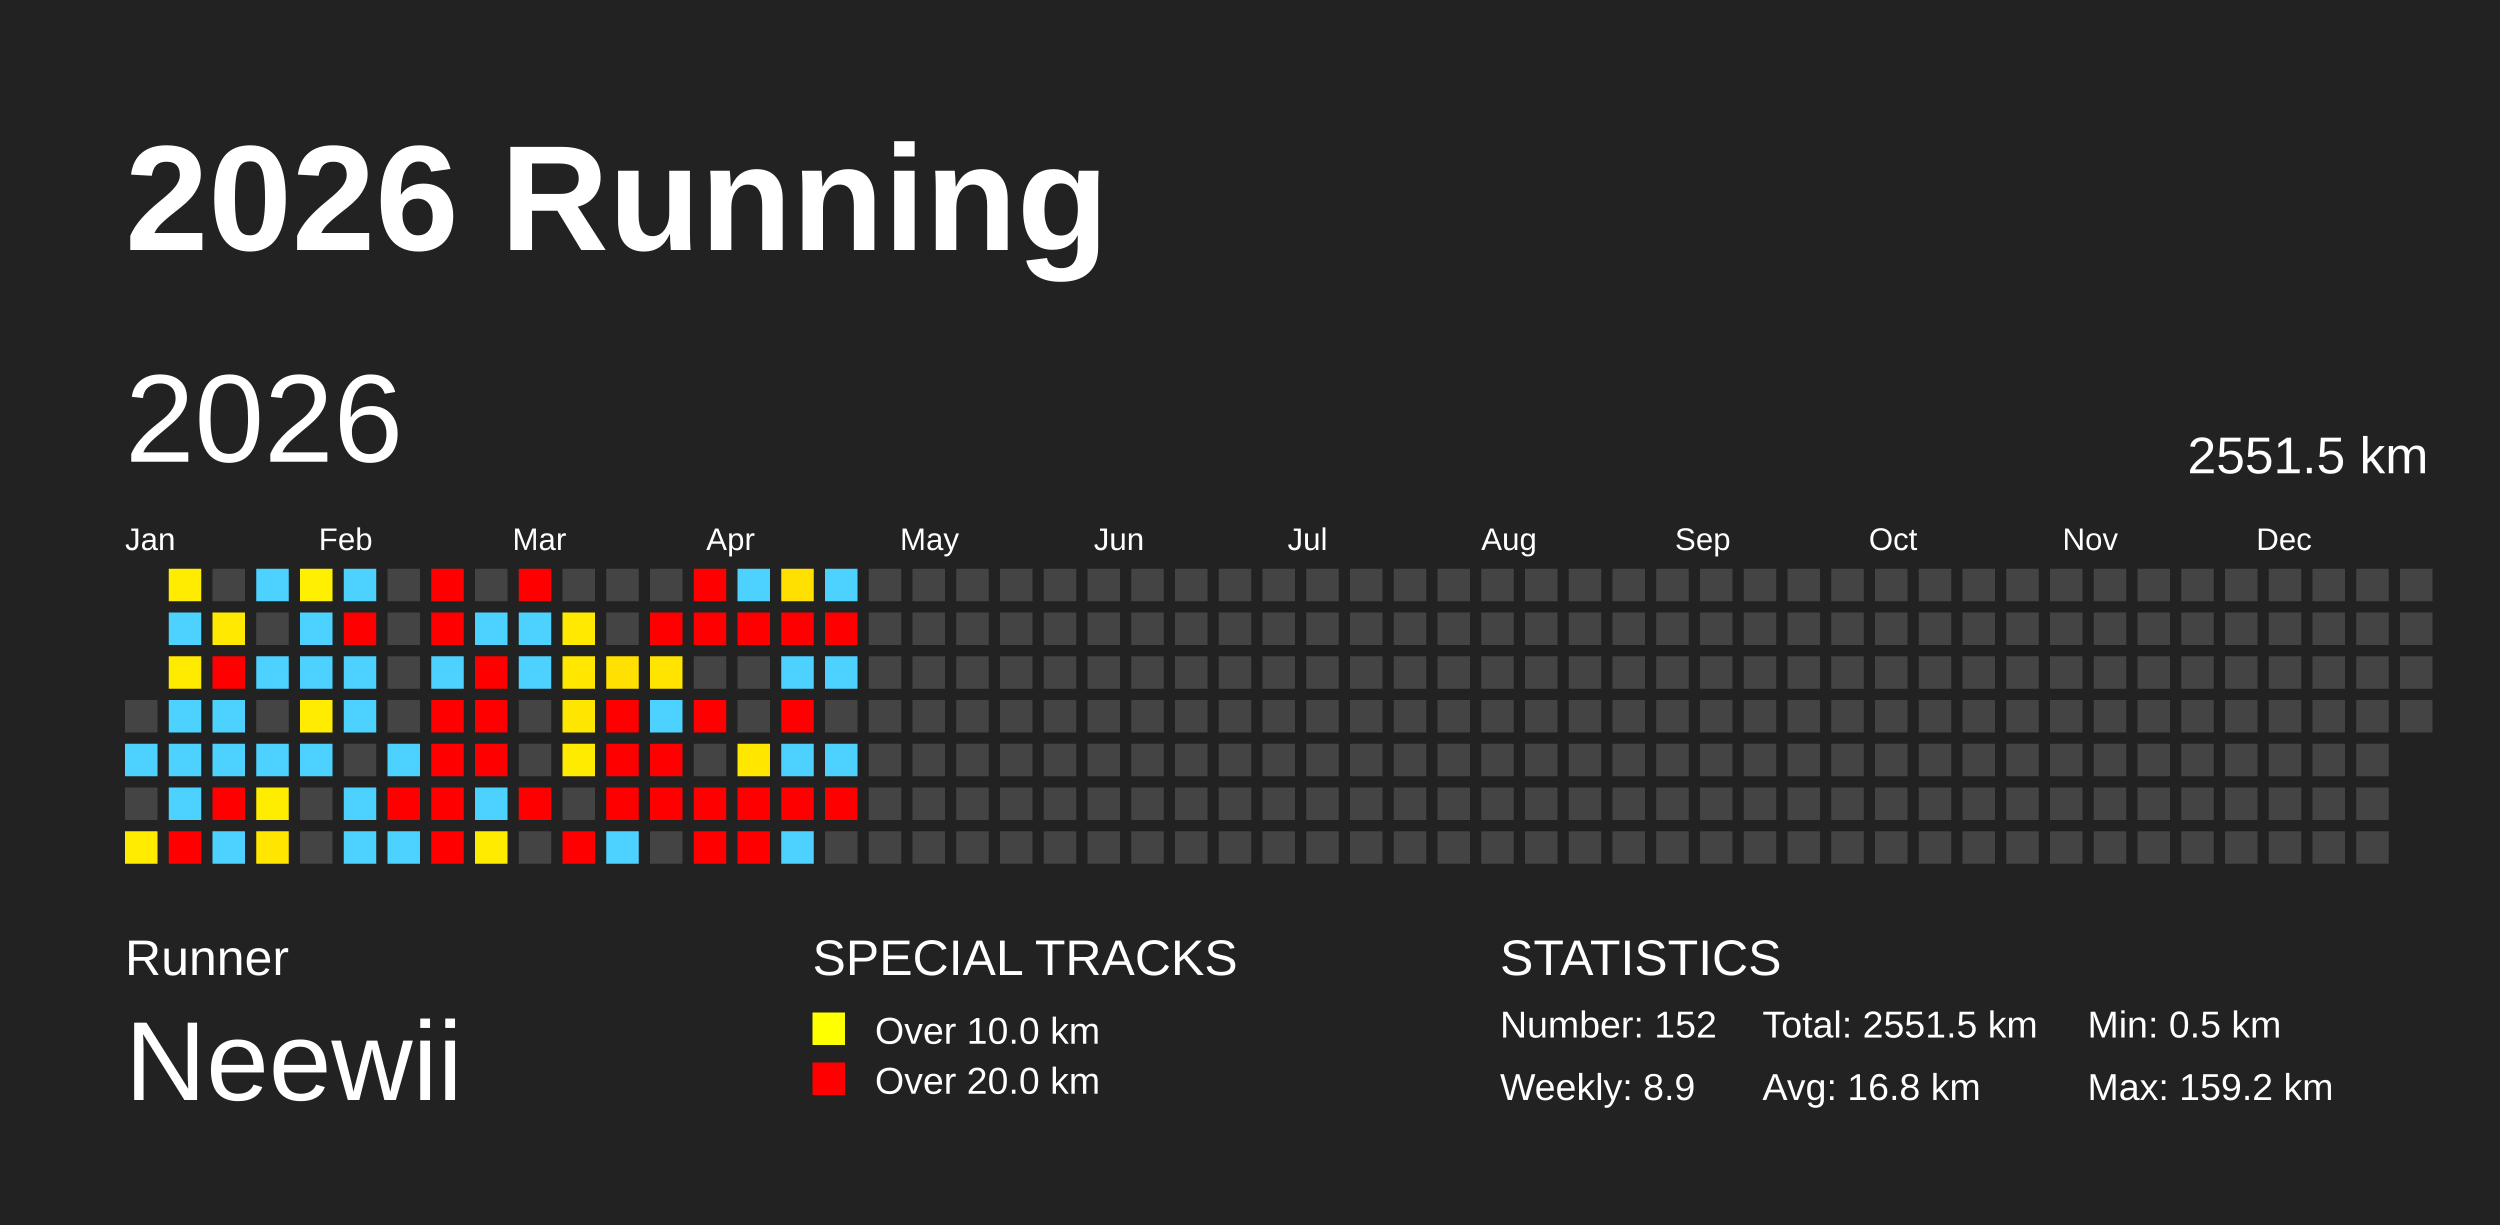
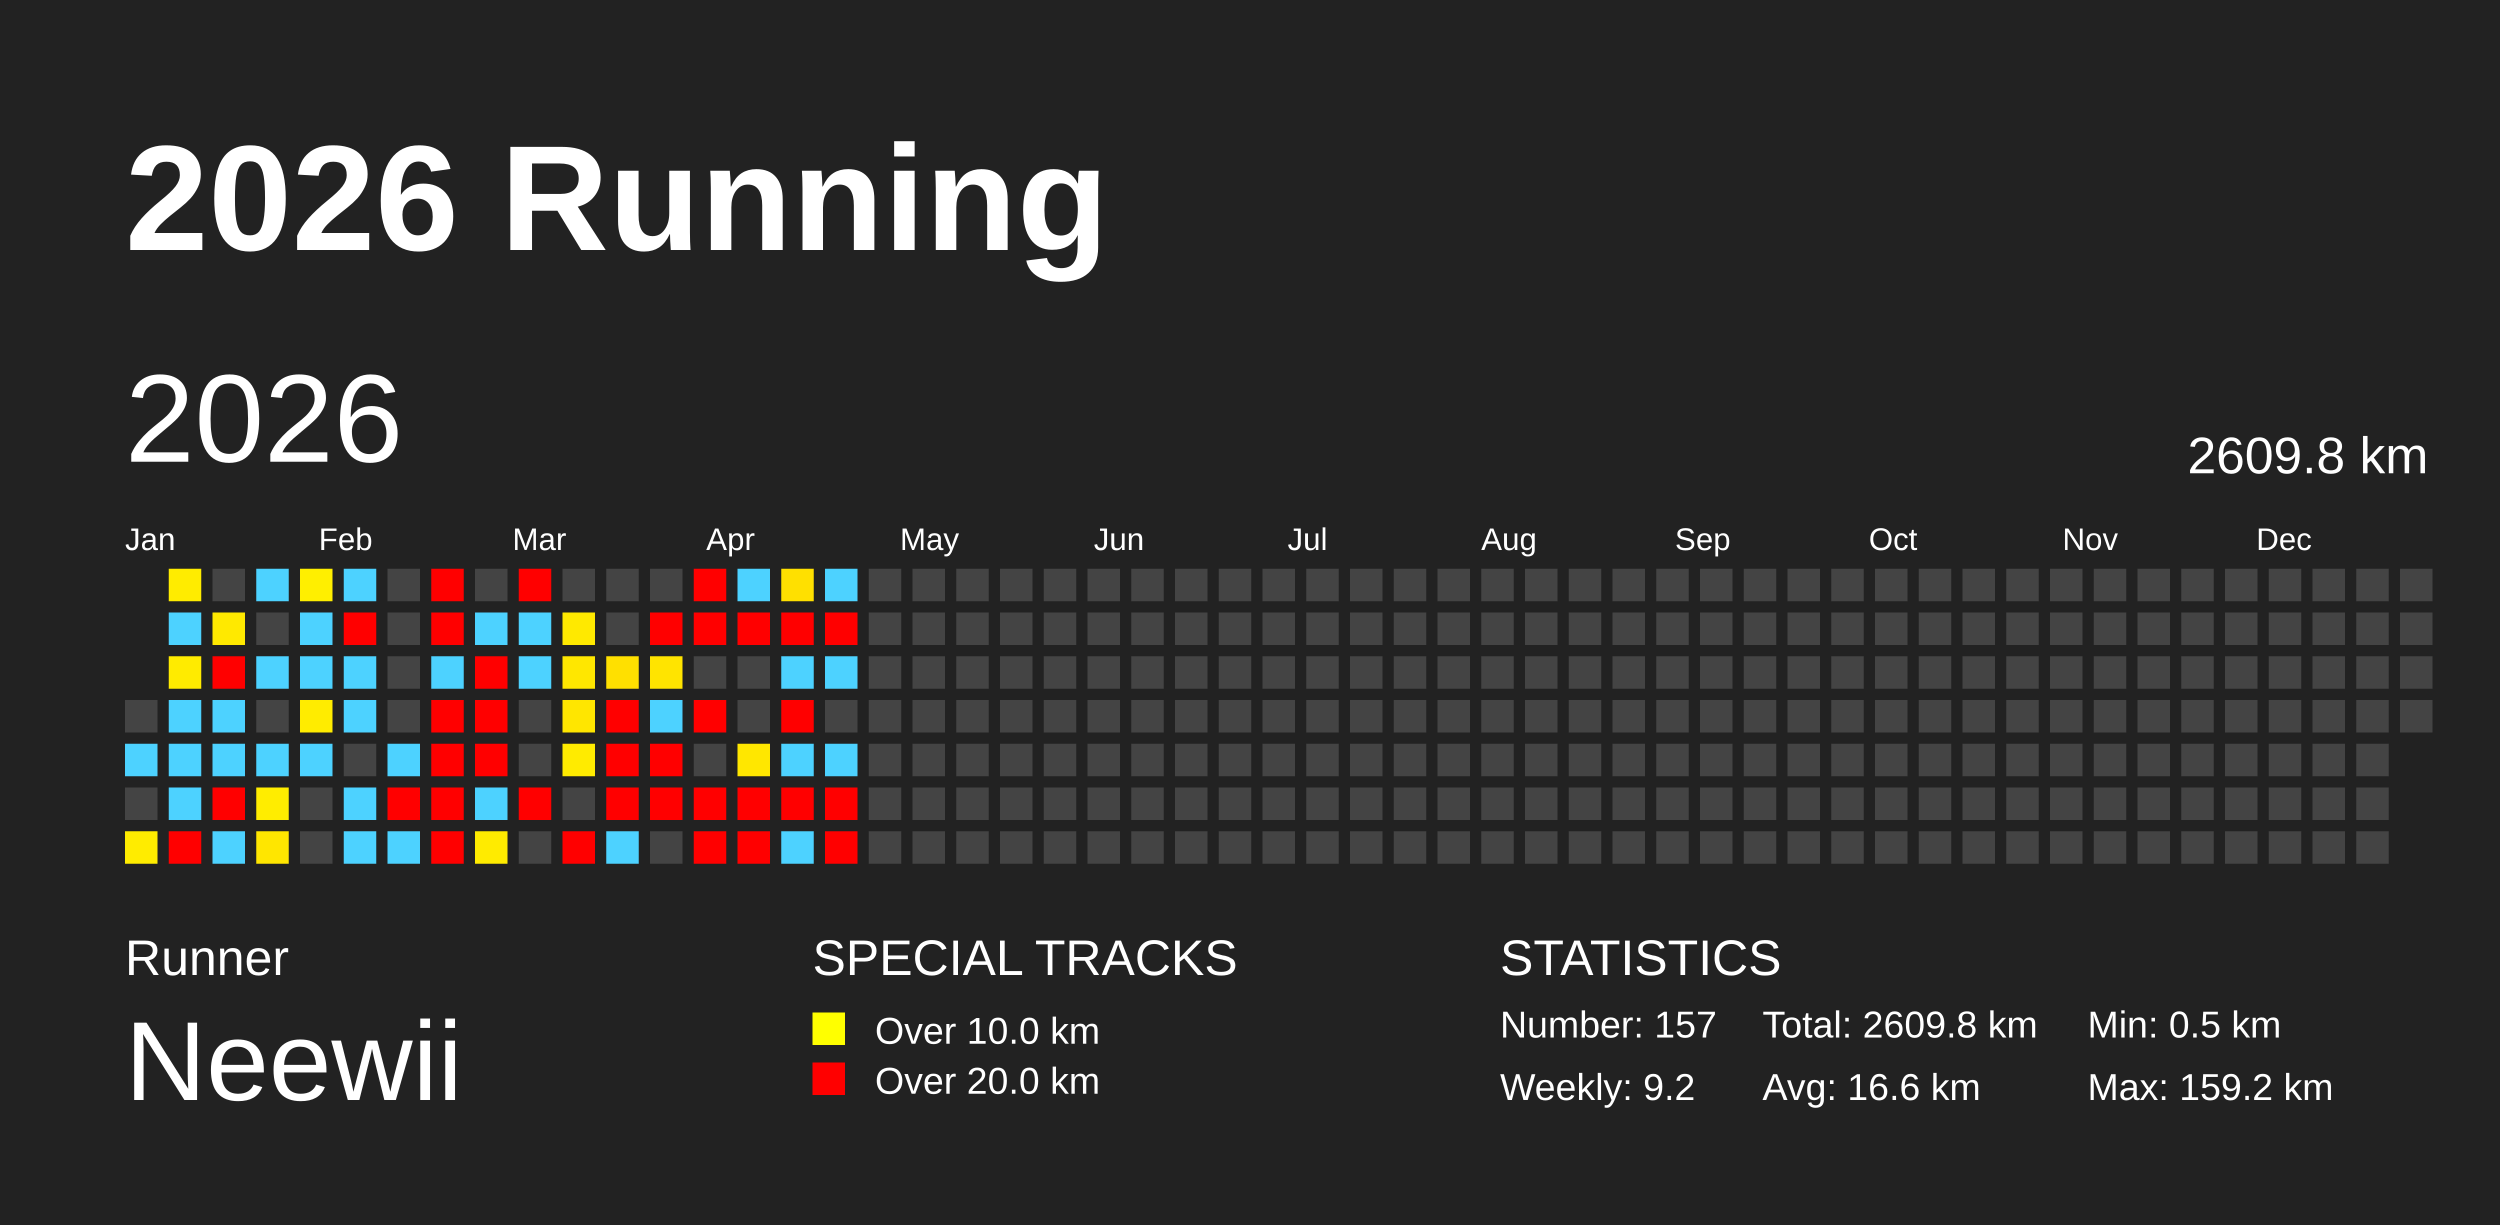
<svg xmlns="http://www.w3.org/2000/svg" baseProfile="full" height="98mm" version="1.1" viewBox="0,0,200,98" width="200mm">
  <defs />
  <rect fill="#222222" height="98" width="200" x="0" y="0" />
  <text fill="#FFFFFF" style="font-size:12px; font-family:Arial; font-weight:bold;" x="10" y="20">2026 Running</text>
  <text fill="#FFFFFF" style="font-size:4px; font-family:Arial" x="10" y="78">Runner</text>
  <text fill="#FFFFFF" style="font-size:9px; font-family:Arial" x="10" y="88">Neewii</text>
  <text fill="#FFFFFF" style="font-size:4px; font-family:Arial" x="65" y="78">SPECIAL TRACKS</text>
  <rect fill="yellow" height="2.6" width="2.6" x="65" y="81" />
  <text fill="#FFFFFF" style="font-size:3px; font-family:Arial" x="70" y="83.5">Over 10.0 km</text>
  <rect fill="red" height="2.6" width="2.6" x="65" y="85" />
  <text fill="#FFFFFF" style="font-size:3px; font-family:Arial" x="70" y="87.5">Over 20.0 km</text>
  <text fill="#FFFFFF" style="font-size:4px; font-family:Arial" x="120" y="78">STATISTICS</text>
-   <text fill="#FFFFFF" style="font-size:3px; font-family:Arial" x="120" y="83">Number: 152</text>
-   <text fill="#FFFFFF" style="font-size:3px; font-family:Arial" x="120" y="88">Weekly: 8.9</text>
-   <text fill="#FFFFFF" style="font-size:3px; font-family:Arial" x="141" y="83">Total: 2551.5 km</text>
-   <text fill="#FFFFFF" style="font-size:3px; font-family:Arial" x="141" y="88">Avg: 16.8 km</text>
+   <text fill="#FFFFFF" style="font-size:3px; font-family:Arial" x="120" y="83">Number: 157</text>
+   <text fill="#FFFFFF" style="font-size:3px; font-family:Arial" x="120" y="88">Weekly: 9.2</text>
+   <text fill="#FFFFFF" style="font-size:3px; font-family:Arial" x="141" y="83">Total: 2609.8 km</text>
+   <text fill="#FFFFFF" style="font-size:3px; font-family:Arial" x="141" y="88">Avg: 16.6 km</text>
  <text fill="#FFFFFF" style="font-size:3px; font-family:Arial" x="167" y="83">Min: 0.5 km</text>
  <text fill="#FFFFFF" style="font-size:3px; font-family:Arial" x="167" y="88">Max: 159.2 km</text>
  <text dominant-baseline="hanging" fill="#FFFFFF" style="font-size:10.0px; font-family:Arial;" x="10" y="30">2026</text>
-   <text dominant-baseline="hanging" fill="#FFFFFF" style="font-size:4.125px; font-family:Arial;" x="175" y="35">2551.5 km</text>
+   <text dominant-baseline="hanging" fill="#FFFFFF" style="font-size:4.125px; font-family:Arial;" x="175" y="35">2609.8 km</text>
  <text fill="#FFFFFF" style="font-size:2.5px; font-family:Arial" x="10.0" y="44">Jan</text>
  <text fill="#FFFFFF" style="font-size:2.5px; font-family:Arial" x="25.5" y="44">Feb</text>
  <text fill="#FFFFFF" style="font-size:2.5px; font-family:Arial" x="41.0" y="44">Mar</text>
  <text fill="#FFFFFF" style="font-size:2.5px; font-family:Arial" x="56.5" y="44">Apr</text>
  <text fill="#FFFFFF" style="font-size:2.5px; font-family:Arial" x="72.0" y="44">May</text>
  <text fill="#FFFFFF" style="font-size:2.5px; font-family:Arial" x="87.5" y="44">Jun</text>
  <text fill="#FFFFFF" style="font-size:2.5px; font-family:Arial" x="103.0" y="44">Jul</text>
  <text fill="#FFFFFF" style="font-size:2.5px; font-family:Arial" x="118.5" y="44">Aug</text>
  <text fill="#FFFFFF" style="font-size:2.5px; font-family:Arial" x="134.0" y="44">Sep</text>
  <text fill="#FFFFFF" style="font-size:2.5px; font-family:Arial" x="149.5" y="44">Oct</text>
  <text fill="#FFFFFF" style="font-size:2.5px; font-family:Arial" x="165.0" y="44">Nov</text>
  <text fill="#FFFFFF" style="font-size:2.5px; font-family:Arial" x="180.5" y="44">Dec</text>
  <rect fill="#444444" height="2.6" width="2.6" x="10.0" y="56.0" />
  <rect fill="#4dd2ff" height="2.6" width="2.6" x="10.0" y="59.5" />
  <rect fill="#444444" height="2.6" width="2.6" x="10.0" y="63.0" />
  <rect fill="#ffec00" height="2.6" width="2.6" x="10.0" y="66.5" />
  <rect fill="#ffec00" height="2.6" width="2.6" x="13.5" y="45.5" />
  <rect fill="#4dd2ff" height="2.6" width="2.6" x="13.5" y="49.0" />
  <rect fill="#ffeb00" height="2.6" width="2.6" x="13.5" y="52.5" />
  <rect fill="#4dd2ff" height="2.6" width="2.6" x="13.5" y="56.0" />
  <rect fill="#4dd2ff" height="2.6" width="2.6" x="13.5" y="59.5" />
  <rect fill="#4dd2ff" height="2.6" width="2.6" x="13.5" y="63.0" />
  <rect fill="red" height="2.6" width="2.6" x="13.5" y="66.5" />
  <rect fill="#444444" height="2.6" width="2.6" x="17.0" y="45.5" />
  <rect fill="#ffe900" height="2.6" width="2.6" x="17.0" y="49.0" />
  <rect fill="red" height="2.6" width="2.6" x="17.0" y="52.5" />
  <rect fill="#4dd2ff" height="2.6" width="2.6" x="17.0" y="56.0" />
  <rect fill="#4dd2ff" height="2.6" width="2.6" x="17.0" y="59.5" />
  <rect fill="red" height="2.6" width="2.6" x="17.0" y="63.0" />
  <rect fill="#4dd2ff" height="2.6" width="2.6" x="17.0" y="66.5" />
  <rect fill="#4dd2ff" height="2.6" width="2.6" x="20.5" y="45.5" />
  <rect fill="#444444" height="2.6" width="2.6" x="20.5" y="49.0" />
  <rect fill="#4dd2ff" height="2.6" width="2.6" x="20.5" y="52.5" />
  <rect fill="#444444" height="2.6" width="2.6" x="20.5" y="56.0" />
  <rect fill="#4dd2ff" height="2.6" width="2.6" x="20.5" y="59.5" />
  <rect fill="#ffed00" height="2.6" width="2.6" x="20.5" y="63.0" />
  <rect fill="#ffe600" height="2.6" width="2.6" x="20.5" y="66.5" />
  <rect fill="#ffef00" height="2.6" width="2.6" x="24.0" y="45.5" />
  <rect fill="#4dd2ff" height="2.6" width="2.6" x="24.0" y="49.0" />
  <rect fill="#4dd2ff" height="2.6" width="2.6" x="24.0" y="52.5" />
  <rect fill="#ffec00" height="2.6" width="2.6" x="24.0" y="56.0" />
  <rect fill="#4dd2ff" height="2.6" width="2.6" x="24.0" y="59.5" />
  <rect fill="#444444" height="2.6" width="2.6" x="24.0" y="63.0" />
  <rect fill="#444444" height="2.6" width="2.6" x="24.0" y="66.5" />
  <rect fill="#4dd2ff" height="2.6" width="2.6" x="27.5" y="45.5" />
  <rect fill="red" height="2.6" width="2.6" x="27.5" y="49.0" />
  <rect fill="#4dd2ff" height="2.6" width="2.6" x="27.5" y="52.5" />
  <rect fill="#4dd2ff" height="2.6" width="2.6" x="27.5" y="56.0" />
  <rect fill="#444444" height="2.6" width="2.6" x="27.5" y="59.5" />
  <rect fill="#4dd2ff" height="2.6" width="2.6" x="27.5" y="63.0" />
  <rect fill="#4dd2ff" height="2.6" width="2.6" x="27.5" y="66.5" />
  <rect fill="#444444" height="2.6" width="2.6" x="31.0" y="45.5" />
  <rect fill="#444444" height="2.6" width="2.6" x="31.0" y="49.0" />
  <rect fill="#444444" height="2.6" width="2.6" x="31.0" y="52.5" />
  <rect fill="#444444" height="2.6" width="2.6" x="31.0" y="56.0" />
  <rect fill="#4dd2ff" height="2.6" width="2.6" x="31.0" y="59.5" />
  <rect fill="red" height="2.6" width="2.6" x="31.0" y="63.0" />
  <rect fill="#4dd2ff" height="2.6" width="2.6" x="31.0" y="66.5" />
  <rect fill="red" height="2.6" width="2.6" x="34.5" y="45.5" />
  <rect fill="red" height="2.6" width="2.6" x="34.5" y="49.0" />
  <rect fill="#4dd2ff" height="2.6" width="2.6" x="34.5" y="52.5" />
  <rect fill="red" height="2.6" width="2.6" x="34.5" y="56.0" />
  <rect fill="red" height="2.6" width="2.6" x="34.5" y="59.5" />
  <rect fill="red" height="2.6" width="2.6" x="34.5" y="63.0" />
  <rect fill="red" height="2.6" width="2.6" x="34.5" y="66.5" />
  <rect fill="#444444" height="2.6" width="2.6" x="38.0" y="45.5" />
  <rect fill="#4dd2ff" height="2.6" width="2.6" x="38.0" y="49.0" />
  <rect fill="red" height="2.6" width="2.6" x="38.0" y="52.5" />
  <rect fill="red" height="2.6" width="2.6" x="38.0" y="56.0" />
  <rect fill="red" height="2.6" width="2.6" x="38.0" y="59.5" />
  <rect fill="#4dd2ff" height="2.6" width="2.6" x="38.0" y="63.0" />
  <rect fill="#ffeb00" height="2.6" width="2.6" x="38.0" y="66.5" />
  <rect fill="red" height="2.6" width="2.6" x="41.5" y="45.5" />
  <rect fill="#4dd2ff" height="2.6" width="2.6" x="41.5" y="49.0" />
  <rect fill="#4dd2ff" height="2.6" width="2.6" x="41.5" y="52.5" />
  <rect fill="#444444" height="2.6" width="2.6" x="41.5" y="56.0" />
  <rect fill="#444444" height="2.6" width="2.6" x="41.5" y="59.5" />
  <rect fill="red" height="2.6" width="2.6" x="41.5" y="63.0" />
  <rect fill="#444444" height="2.6" width="2.6" x="41.5" y="66.5" />
  <rect fill="#444444" height="2.6" width="2.6" x="45.0" y="45.5" />
  <rect fill="#ffe900" height="2.6" width="2.6" x="45.0" y="49.0" />
  <rect fill="#ffe700" height="2.6" width="2.6" x="45.0" y="52.5" />
  <rect fill="#ffe600" height="2.6" width="2.6" x="45.0" y="56.0" />
  <rect fill="#ffeb00" height="2.6" width="2.6" x="45.0" y="59.5" />
  <rect fill="#444444" height="2.6" width="2.6" x="45.0" y="63.0" />
  <rect fill="red" height="2.6" width="2.6" x="45.0" y="66.5" />
  <rect fill="#444444" height="2.6" width="2.6" x="48.5" y="45.5" />
  <rect fill="#444444" height="2.6" width="2.6" x="48.5" y="49.0" />
  <rect fill="#ffe000" height="2.6" width="2.6" x="48.5" y="52.5" />
  <rect fill="red" height="2.6" width="2.6" x="48.5" y="56.0" />
  <rect fill="red" height="2.6" width="2.6" x="48.5" y="59.5" />
  <rect fill="red" height="2.6" width="2.6" x="48.5" y="63.0" />
  <rect fill="#4dd2ff" height="2.6" width="2.6" x="48.5" y="66.5" />
  <rect fill="#444444" height="2.6" width="2.6" x="52.0" y="45.5" />
  <rect fill="red" height="2.6" width="2.6" x="52.0" y="49.0" />
  <rect fill="#ffe400" height="2.6" width="2.6" x="52.0" y="52.5" />
  <rect fill="#4dd2ff" height="2.6" width="2.6" x="52.0" y="56.0" />
  <rect fill="red" height="2.6" width="2.6" x="52.0" y="59.5" />
  <rect fill="red" height="2.6" width="2.6" x="52.0" y="63.0" />
  <rect fill="#444444" height="2.6" width="2.6" x="52.0" y="66.5" />
  <rect fill="red" height="2.6" width="2.6" x="55.5" y="45.5" />
  <rect fill="red" height="2.6" width="2.6" x="55.5" y="49.0" />
  <rect fill="#444444" height="2.6" width="2.6" x="55.5" y="52.5" />
  <rect fill="red" height="2.6" width="2.6" x="55.5" y="56.0" />
  <rect fill="#444444" height="2.6" width="2.6" x="55.5" y="59.5" />
  <rect fill="red" height="2.6" width="2.6" x="55.5" y="63.0" />
  <rect fill="red" height="2.6" width="2.6" x="55.5" y="66.5" />
  <rect fill="#4dd2ff" height="2.6" width="2.6" x="59.0" y="45.5" />
  <rect fill="red" height="2.6" width="2.6" x="59.0" y="49.0" />
  <rect fill="#444444" height="2.6" width="2.6" x="59.0" y="52.5" />
  <rect fill="#444444" height="2.6" width="2.6" x="59.0" y="56.0" />
  <rect fill="#ffe700" height="2.6" width="2.6" x="59.0" y="59.5" />
  <rect fill="red" height="2.6" width="2.6" x="59.0" y="63.0" />
  <rect fill="red" height="2.6" width="2.6" x="59.0" y="66.5" />
  <rect fill="#ffe000" height="2.6" width="2.6" x="62.5" y="45.5" />
  <rect fill="red" height="2.6" width="2.6" x="62.5" y="49.0" />
  <rect fill="#4dd2ff" height="2.6" width="2.6" x="62.5" y="52.5" />
  <rect fill="red" height="2.6" width="2.6" x="62.5" y="56.0" />
  <rect fill="#4dd2ff" height="2.6" width="2.6" x="62.5" y="59.5" />
  <rect fill="red" height="2.6" width="2.6" x="62.5" y="63.0" />
  <rect fill="#4dd2ff" height="2.6" width="2.6" x="62.5" y="66.5" />
  <rect fill="#4dd2ff" height="2.6" width="2.6" x="66.0" y="45.5" />
  <rect fill="red" height="2.6" width="2.6" x="66.0" y="49.0" />
  <rect fill="#4dd2ff" height="2.6" width="2.6" x="66.0" y="52.5" />
  <rect fill="#444444" height="2.6" width="2.6" x="66.0" y="56.0" />
  <rect fill="#4dd2ff" height="2.6" width="2.6" x="66.0" y="59.5" />
  <rect fill="red" height="2.6" width="2.6" x="66.0" y="63.0" />
-   <rect fill="#444444" height="2.6" width="2.6" x="66.0" y="66.5" />
+   <rect fill="red" height="2.6" width="2.6" x="66.0" y="66.5" />
  <rect fill="#444444" height="2.6" width="2.6" x="69.5" y="45.5" />
  <rect fill="#444444" height="2.6" width="2.6" x="69.5" y="49.0" />
  <rect fill="#444444" height="2.6" width="2.6" x="69.5" y="52.5" />
  <rect fill="#444444" height="2.6" width="2.6" x="69.5" y="56.0" />
  <rect fill="#444444" height="2.6" width="2.6" x="69.5" y="59.5" />
  <rect fill="#444444" height="2.6" width="2.6" x="69.5" y="63.0" />
  <rect fill="#444444" height="2.6" width="2.6" x="69.5" y="66.5" />
  <rect fill="#444444" height="2.6" width="2.6" x="73.0" y="45.5" />
  <rect fill="#444444" height="2.6" width="2.6" x="73.0" y="49.0" />
  <rect fill="#444444" height="2.6" width="2.6" x="73.0" y="52.5" />
  <rect fill="#444444" height="2.6" width="2.6" x="73.0" y="56.0" />
  <rect fill="#444444" height="2.6" width="2.6" x="73.0" y="59.5" />
  <rect fill="#444444" height="2.6" width="2.6" x="73.0" y="63.0" />
  <rect fill="#444444" height="2.6" width="2.6" x="73.0" y="66.5" />
  <rect fill="#444444" height="2.6" width="2.6" x="76.5" y="45.5" />
  <rect fill="#444444" height="2.6" width="2.6" x="76.5" y="49.0" />
  <rect fill="#444444" height="2.6" width="2.6" x="76.5" y="52.5" />
  <rect fill="#444444" height="2.6" width="2.6" x="76.5" y="56.0" />
  <rect fill="#444444" height="2.6" width="2.6" x="76.5" y="59.5" />
  <rect fill="#444444" height="2.6" width="2.6" x="76.5" y="63.0" />
  <rect fill="#444444" height="2.6" width="2.6" x="76.5" y="66.5" />
  <rect fill="#444444" height="2.6" width="2.6" x="80.0" y="45.5" />
  <rect fill="#444444" height="2.6" width="2.6" x="80.0" y="49.0" />
  <rect fill="#444444" height="2.6" width="2.6" x="80.0" y="52.5" />
  <rect fill="#444444" height="2.6" width="2.6" x="80.0" y="56.0" />
  <rect fill="#444444" height="2.6" width="2.6" x="80.0" y="59.5" />
  <rect fill="#444444" height="2.6" width="2.6" x="80.0" y="63.0" />
  <rect fill="#444444" height="2.6" width="2.6" x="80.0" y="66.5" />
  <rect fill="#444444" height="2.6" width="2.6" x="83.5" y="45.5" />
  <rect fill="#444444" height="2.6" width="2.6" x="83.5" y="49.0" />
  <rect fill="#444444" height="2.6" width="2.6" x="83.5" y="52.5" />
  <rect fill="#444444" height="2.6" width="2.6" x="83.5" y="56.0" />
  <rect fill="#444444" height="2.6" width="2.6" x="83.5" y="59.5" />
  <rect fill="#444444" height="2.6" width="2.6" x="83.5" y="63.0" />
  <rect fill="#444444" height="2.6" width="2.6" x="83.5" y="66.5" />
  <rect fill="#444444" height="2.6" width="2.6" x="87.0" y="45.5" />
  <rect fill="#444444" height="2.6" width="2.6" x="87.0" y="49.0" />
  <rect fill="#444444" height="2.6" width="2.6" x="87.0" y="52.5" />
  <rect fill="#444444" height="2.6" width="2.6" x="87.0" y="56.0" />
  <rect fill="#444444" height="2.6" width="2.6" x="87.0" y="59.5" />
  <rect fill="#444444" height="2.6" width="2.6" x="87.0" y="63.0" />
  <rect fill="#444444" height="2.6" width="2.6" x="87.0" y="66.5" />
  <rect fill="#444444" height="2.6" width="2.6" x="90.5" y="45.5" />
  <rect fill="#444444" height="2.6" width="2.6" x="90.5" y="49.0" />
  <rect fill="#444444" height="2.6" width="2.6" x="90.5" y="52.5" />
  <rect fill="#444444" height="2.6" width="2.6" x="90.5" y="56.0" />
  <rect fill="#444444" height="2.6" width="2.6" x="90.5" y="59.5" />
  <rect fill="#444444" height="2.6" width="2.6" x="90.5" y="63.0" />
  <rect fill="#444444" height="2.6" width="2.6" x="90.5" y="66.5" />
  <rect fill="#444444" height="2.6" width="2.6" x="94.0" y="45.5" />
  <rect fill="#444444" height="2.6" width="2.6" x="94.0" y="49.0" />
  <rect fill="#444444" height="2.6" width="2.6" x="94.0" y="52.5" />
  <rect fill="#444444" height="2.6" width="2.6" x="94.0" y="56.0" />
  <rect fill="#444444" height="2.6" width="2.6" x="94.0" y="59.5" />
  <rect fill="#444444" height="2.6" width="2.6" x="94.0" y="63.0" />
  <rect fill="#444444" height="2.6" width="2.6" x="94.0" y="66.5" />
  <rect fill="#444444" height="2.6" width="2.6" x="97.5" y="45.5" />
  <rect fill="#444444" height="2.6" width="2.6" x="97.5" y="49.0" />
  <rect fill="#444444" height="2.6" width="2.6" x="97.5" y="52.5" />
  <rect fill="#444444" height="2.6" width="2.6" x="97.5" y="56.0" />
  <rect fill="#444444" height="2.6" width="2.6" x="97.5" y="59.5" />
  <rect fill="#444444" height="2.6" width="2.6" x="97.5" y="63.0" />
  <rect fill="#444444" height="2.6" width="2.6" x="97.5" y="66.5" />
  <rect fill="#444444" height="2.6" width="2.6" x="101.0" y="45.5" />
  <rect fill="#444444" height="2.6" width="2.6" x="101.0" y="49.0" />
  <rect fill="#444444" height="2.6" width="2.6" x="101.0" y="52.5" />
  <rect fill="#444444" height="2.6" width="2.6" x="101.0" y="56.0" />
  <rect fill="#444444" height="2.6" width="2.6" x="101.0" y="59.5" />
  <rect fill="#444444" height="2.6" width="2.6" x="101.0" y="63.0" />
  <rect fill="#444444" height="2.6" width="2.6" x="101.0" y="66.5" />
  <rect fill="#444444" height="2.6" width="2.6" x="104.5" y="45.5" />
  <rect fill="#444444" height="2.6" width="2.6" x="104.5" y="49.0" />
  <rect fill="#444444" height="2.6" width="2.6" x="104.5" y="52.5" />
  <rect fill="#444444" height="2.6" width="2.6" x="104.5" y="56.0" />
  <rect fill="#444444" height="2.6" width="2.6" x="104.5" y="59.5" />
  <rect fill="#444444" height="2.6" width="2.6" x="104.5" y="63.0" />
  <rect fill="#444444" height="2.6" width="2.6" x="104.5" y="66.5" />
  <rect fill="#444444" height="2.6" width="2.6" x="108.0" y="45.5" />
  <rect fill="#444444" height="2.6" width="2.6" x="108.0" y="49.0" />
  <rect fill="#444444" height="2.6" width="2.6" x="108.0" y="52.5" />
  <rect fill="#444444" height="2.6" width="2.6" x="108.0" y="56.0" />
  <rect fill="#444444" height="2.6" width="2.6" x="108.0" y="59.5" />
  <rect fill="#444444" height="2.6" width="2.6" x="108.0" y="63.0" />
  <rect fill="#444444" height="2.6" width="2.6" x="108.0" y="66.5" />
  <rect fill="#444444" height="2.6" width="2.6" x="111.5" y="45.5" />
  <rect fill="#444444" height="2.6" width="2.6" x="111.5" y="49.0" />
  <rect fill="#444444" height="2.6" width="2.6" x="111.5" y="52.5" />
  <rect fill="#444444" height="2.6" width="2.6" x="111.5" y="56.0" />
  <rect fill="#444444" height="2.6" width="2.6" x="111.5" y="59.5" />
  <rect fill="#444444" height="2.6" width="2.6" x="111.5" y="63.0" />
  <rect fill="#444444" height="2.6" width="2.6" x="111.5" y="66.5" />
  <rect fill="#444444" height="2.6" width="2.6" x="115.0" y="45.5" />
  <rect fill="#444444" height="2.6" width="2.6" x="115.0" y="49.0" />
  <rect fill="#444444" height="2.6" width="2.6" x="115.0" y="52.5" />
  <rect fill="#444444" height="2.6" width="2.6" x="115.0" y="56.0" />
  <rect fill="#444444" height="2.6" width="2.6" x="115.0" y="59.5" />
  <rect fill="#444444" height="2.6" width="2.6" x="115.0" y="63.0" />
  <rect fill="#444444" height="2.6" width="2.6" x="115.0" y="66.5" />
  <rect fill="#444444" height="2.6" width="2.6" x="118.5" y="45.5" />
  <rect fill="#444444" height="2.6" width="2.6" x="118.5" y="49.0" />
  <rect fill="#444444" height="2.6" width="2.6" x="118.5" y="52.5" />
  <rect fill="#444444" height="2.6" width="2.6" x="118.5" y="56.0" />
  <rect fill="#444444" height="2.6" width="2.6" x="118.5" y="59.5" />
  <rect fill="#444444" height="2.6" width="2.6" x="118.5" y="63.0" />
  <rect fill="#444444" height="2.6" width="2.6" x="118.5" y="66.5" />
  <rect fill="#444444" height="2.6" width="2.6" x="122.0" y="45.5" />
  <rect fill="#444444" height="2.6" width="2.6" x="122.0" y="49.0" />
  <rect fill="#444444" height="2.6" width="2.6" x="122.0" y="52.5" />
  <rect fill="#444444" height="2.6" width="2.6" x="122.0" y="56.0" />
  <rect fill="#444444" height="2.6" width="2.6" x="122.0" y="59.5" />
  <rect fill="#444444" height="2.6" width="2.6" x="122.0" y="63.0" />
  <rect fill="#444444" height="2.6" width="2.6" x="122.0" y="66.5" />
  <rect fill="#444444" height="2.6" width="2.6" x="125.5" y="45.5" />
  <rect fill="#444444" height="2.6" width="2.6" x="125.5" y="49.0" />
  <rect fill="#444444" height="2.6" width="2.6" x="125.5" y="52.5" />
  <rect fill="#444444" height="2.6" width="2.6" x="125.5" y="56.0" />
  <rect fill="#444444" height="2.6" width="2.6" x="125.5" y="59.5" />
  <rect fill="#444444" height="2.6" width="2.6" x="125.5" y="63.0" />
  <rect fill="#444444" height="2.6" width="2.6" x="125.5" y="66.5" />
  <rect fill="#444444" height="2.6" width="2.6" x="129.0" y="45.5" />
  <rect fill="#444444" height="2.6" width="2.6" x="129.0" y="49.0" />
  <rect fill="#444444" height="2.6" width="2.6" x="129.0" y="52.5" />
  <rect fill="#444444" height="2.6" width="2.6" x="129.0" y="56.0" />
  <rect fill="#444444" height="2.6" width="2.6" x="129.0" y="59.5" />
  <rect fill="#444444" height="2.6" width="2.6" x="129.0" y="63.0" />
  <rect fill="#444444" height="2.6" width="2.6" x="129.0" y="66.5" />
  <rect fill="#444444" height="2.6" width="2.6" x="132.5" y="45.5" />
  <rect fill="#444444" height="2.6" width="2.6" x="132.5" y="49.0" />
  <rect fill="#444444" height="2.6" width="2.6" x="132.5" y="52.5" />
  <rect fill="#444444" height="2.6" width="2.6" x="132.5" y="56.0" />
  <rect fill="#444444" height="2.6" width="2.6" x="132.5" y="59.5" />
  <rect fill="#444444" height="2.6" width="2.6" x="132.5" y="63.0" />
  <rect fill="#444444" height="2.6" width="2.6" x="132.5" y="66.5" />
  <rect fill="#444444" height="2.6" width="2.6" x="136.0" y="45.5" />
  <rect fill="#444444" height="2.6" width="2.6" x="136.0" y="49.0" />
  <rect fill="#444444" height="2.6" width="2.6" x="136.0" y="52.5" />
  <rect fill="#444444" height="2.6" width="2.6" x="136.0" y="56.0" />
  <rect fill="#444444" height="2.6" width="2.6" x="136.0" y="59.5" />
  <rect fill="#444444" height="2.6" width="2.6" x="136.0" y="63.0" />
  <rect fill="#444444" height="2.6" width="2.6" x="136.0" y="66.5" />
  <rect fill="#444444" height="2.6" width="2.6" x="139.5" y="45.5" />
  <rect fill="#444444" height="2.6" width="2.6" x="139.5" y="49.0" />
  <rect fill="#444444" height="2.6" width="2.6" x="139.5" y="52.5" />
  <rect fill="#444444" height="2.6" width="2.6" x="139.5" y="56.0" />
  <rect fill="#444444" height="2.6" width="2.6" x="139.5" y="59.5" />
  <rect fill="#444444" height="2.6" width="2.6" x="139.5" y="63.0" />
  <rect fill="#444444" height="2.6" width="2.6" x="139.5" y="66.5" />
  <rect fill="#444444" height="2.6" width="2.6" x="143.0" y="45.5" />
  <rect fill="#444444" height="2.6" width="2.6" x="143.0" y="49.0" />
  <rect fill="#444444" height="2.6" width="2.6" x="143.0" y="52.5" />
  <rect fill="#444444" height="2.6" width="2.6" x="143.0" y="56.0" />
  <rect fill="#444444" height="2.6" width="2.6" x="143.0" y="59.5" />
  <rect fill="#444444" height="2.6" width="2.6" x="143.0" y="63.0" />
  <rect fill="#444444" height="2.6" width="2.6" x="143.0" y="66.5" />
  <rect fill="#444444" height="2.6" width="2.6" x="146.5" y="45.5" />
  <rect fill="#444444" height="2.6" width="2.6" x="146.5" y="49.0" />
  <rect fill="#444444" height="2.6" width="2.6" x="146.5" y="52.5" />
  <rect fill="#444444" height="2.6" width="2.6" x="146.5" y="56.0" />
  <rect fill="#444444" height="2.6" width="2.6" x="146.5" y="59.5" />
  <rect fill="#444444" height="2.6" width="2.6" x="146.5" y="63.0" />
  <rect fill="#444444" height="2.6" width="2.6" x="146.5" y="66.5" />
  <rect fill="#444444" height="2.6" width="2.6" x="150.0" y="45.5" />
  <rect fill="#444444" height="2.6" width="2.6" x="150.0" y="49.0" />
  <rect fill="#444444" height="2.6" width="2.6" x="150.0" y="52.5" />
  <rect fill="#444444" height="2.6" width="2.6" x="150.0" y="56.0" />
  <rect fill="#444444" height="2.6" width="2.6" x="150.0" y="59.5" />
  <rect fill="#444444" height="2.6" width="2.6" x="150.0" y="63.0" />
  <rect fill="#444444" height="2.6" width="2.6" x="150.0" y="66.5" />
  <rect fill="#444444" height="2.6" width="2.6" x="153.5" y="45.5" />
  <rect fill="#444444" height="2.6" width="2.6" x="153.5" y="49.0" />
  <rect fill="#444444" height="2.6" width="2.6" x="153.5" y="52.5" />
  <rect fill="#444444" height="2.6" width="2.6" x="153.5" y="56.0" />
  <rect fill="#444444" height="2.6" width="2.6" x="153.5" y="59.5" />
  <rect fill="#444444" height="2.6" width="2.6" x="153.5" y="63.0" />
  <rect fill="#444444" height="2.6" width="2.6" x="153.5" y="66.5" />
  <rect fill="#444444" height="2.6" width="2.6" x="157.0" y="45.5" />
  <rect fill="#444444" height="2.6" width="2.6" x="157.0" y="49.0" />
  <rect fill="#444444" height="2.6" width="2.6" x="157.0" y="52.5" />
  <rect fill="#444444" height="2.6" width="2.6" x="157.0" y="56.0" />
  <rect fill="#444444" height="2.6" width="2.6" x="157.0" y="59.5" />
  <rect fill="#444444" height="2.6" width="2.6" x="157.0" y="63.0" />
  <rect fill="#444444" height="2.6" width="2.6" x="157.0" y="66.5" />
  <rect fill="#444444" height="2.6" width="2.6" x="160.5" y="45.5" />
  <rect fill="#444444" height="2.6" width="2.6" x="160.5" y="49.0" />
  <rect fill="#444444" height="2.6" width="2.6" x="160.5" y="52.5" />
  <rect fill="#444444" height="2.6" width="2.6" x="160.5" y="56.0" />
  <rect fill="#444444" height="2.6" width="2.6" x="160.5" y="59.5" />
  <rect fill="#444444" height="2.6" width="2.6" x="160.5" y="63.0" />
  <rect fill="#444444" height="2.6" width="2.6" x="160.5" y="66.5" />
  <rect fill="#444444" height="2.6" width="2.6" x="164.0" y="45.5" />
  <rect fill="#444444" height="2.6" width="2.6" x="164.0" y="49.0" />
  <rect fill="#444444" height="2.6" width="2.6" x="164.0" y="52.5" />
  <rect fill="#444444" height="2.6" width="2.6" x="164.0" y="56.0" />
  <rect fill="#444444" height="2.6" width="2.6" x="164.0" y="59.5" />
  <rect fill="#444444" height="2.6" width="2.6" x="164.0" y="63.0" />
  <rect fill="#444444" height="2.6" width="2.6" x="164.0" y="66.5" />
  <rect fill="#444444" height="2.6" width="2.6" x="167.5" y="45.5" />
  <rect fill="#444444" height="2.6" width="2.6" x="167.5" y="49.0" />
  <rect fill="#444444" height="2.6" width="2.6" x="167.5" y="52.5" />
  <rect fill="#444444" height="2.6" width="2.6" x="167.5" y="56.0" />
  <rect fill="#444444" height="2.6" width="2.6" x="167.5" y="59.5" />
  <rect fill="#444444" height="2.6" width="2.6" x="167.5" y="63.0" />
  <rect fill="#444444" height="2.6" width="2.6" x="167.5" y="66.5" />
  <rect fill="#444444" height="2.6" width="2.6" x="171.0" y="45.5" />
  <rect fill="#444444" height="2.6" width="2.6" x="171.0" y="49.0" />
  <rect fill="#444444" height="2.6" width="2.6" x="171.0" y="52.5" />
  <rect fill="#444444" height="2.6" width="2.6" x="171.0" y="56.0" />
  <rect fill="#444444" height="2.6" width="2.6" x="171.0" y="59.5" />
  <rect fill="#444444" height="2.6" width="2.6" x="171.0" y="63.0" />
  <rect fill="#444444" height="2.6" width="2.6" x="171.0" y="66.5" />
  <rect fill="#444444" height="2.6" width="2.6" x="174.5" y="45.5" />
  <rect fill="#444444" height="2.6" width="2.6" x="174.5" y="49.0" />
  <rect fill="#444444" height="2.6" width="2.6" x="174.5" y="52.5" />
  <rect fill="#444444" height="2.6" width="2.6" x="174.5" y="56.0" />
  <rect fill="#444444" height="2.6" width="2.6" x="174.5" y="59.5" />
  <rect fill="#444444" height="2.6" width="2.6" x="174.5" y="63.0" />
  <rect fill="#444444" height="2.6" width="2.6" x="174.5" y="66.5" />
  <rect fill="#444444" height="2.6" width="2.6" x="178.0" y="45.5" />
  <rect fill="#444444" height="2.6" width="2.6" x="178.0" y="49.0" />
  <rect fill="#444444" height="2.6" width="2.6" x="178.0" y="52.5" />
  <rect fill="#444444" height="2.6" width="2.6" x="178.0" y="56.0" />
  <rect fill="#444444" height="2.6" width="2.6" x="178.0" y="59.5" />
  <rect fill="#444444" height="2.6" width="2.6" x="178.0" y="63.0" />
  <rect fill="#444444" height="2.6" width="2.6" x="178.0" y="66.5" />
  <rect fill="#444444" height="2.6" width="2.6" x="181.5" y="45.5" />
  <rect fill="#444444" height="2.6" width="2.6" x="181.5" y="49.0" />
  <rect fill="#444444" height="2.6" width="2.6" x="181.5" y="52.5" />
  <rect fill="#444444" height="2.6" width="2.6" x="181.5" y="56.0" />
  <rect fill="#444444" height="2.6" width="2.6" x="181.5" y="59.5" />
  <rect fill="#444444" height="2.6" width="2.6" x="181.5" y="63.0" />
  <rect fill="#444444" height="2.6" width="2.6" x="181.5" y="66.5" />
  <rect fill="#444444" height="2.6" width="2.6" x="185.0" y="45.5" />
  <rect fill="#444444" height="2.6" width="2.6" x="185.0" y="49.0" />
  <rect fill="#444444" height="2.6" width="2.6" x="185.0" y="52.5" />
  <rect fill="#444444" height="2.6" width="2.6" x="185.0" y="56.0" />
  <rect fill="#444444" height="2.6" width="2.6" x="185.0" y="59.5" />
  <rect fill="#444444" height="2.6" width="2.6" x="185.0" y="63.0" />
  <rect fill="#444444" height="2.6" width="2.6" x="185.0" y="66.5" />
  <rect fill="#444444" height="2.6" width="2.6" x="188.5" y="45.5" />
  <rect fill="#444444" height="2.6" width="2.6" x="188.5" y="49.0" />
  <rect fill="#444444" height="2.6" width="2.6" x="188.5" y="52.5" />
  <rect fill="#444444" height="2.6" width="2.6" x="188.5" y="56.0" />
  <rect fill="#444444" height="2.6" width="2.6" x="188.5" y="59.5" />
  <rect fill="#444444" height="2.6" width="2.6" x="188.5" y="63.0" />
  <rect fill="#444444" height="2.6" width="2.6" x="188.5" y="66.5" />
  <rect fill="#444444" height="2.6" width="2.6" x="192.0" y="45.5" />
  <rect fill="#444444" height="2.6" width="2.6" x="192.0" y="49.0" />
  <rect fill="#444444" height="2.6" width="2.6" x="192.0" y="52.5" />
  <rect fill="#444444" height="2.6" width="2.6" x="192.0" y="56.0" />
</svg>
